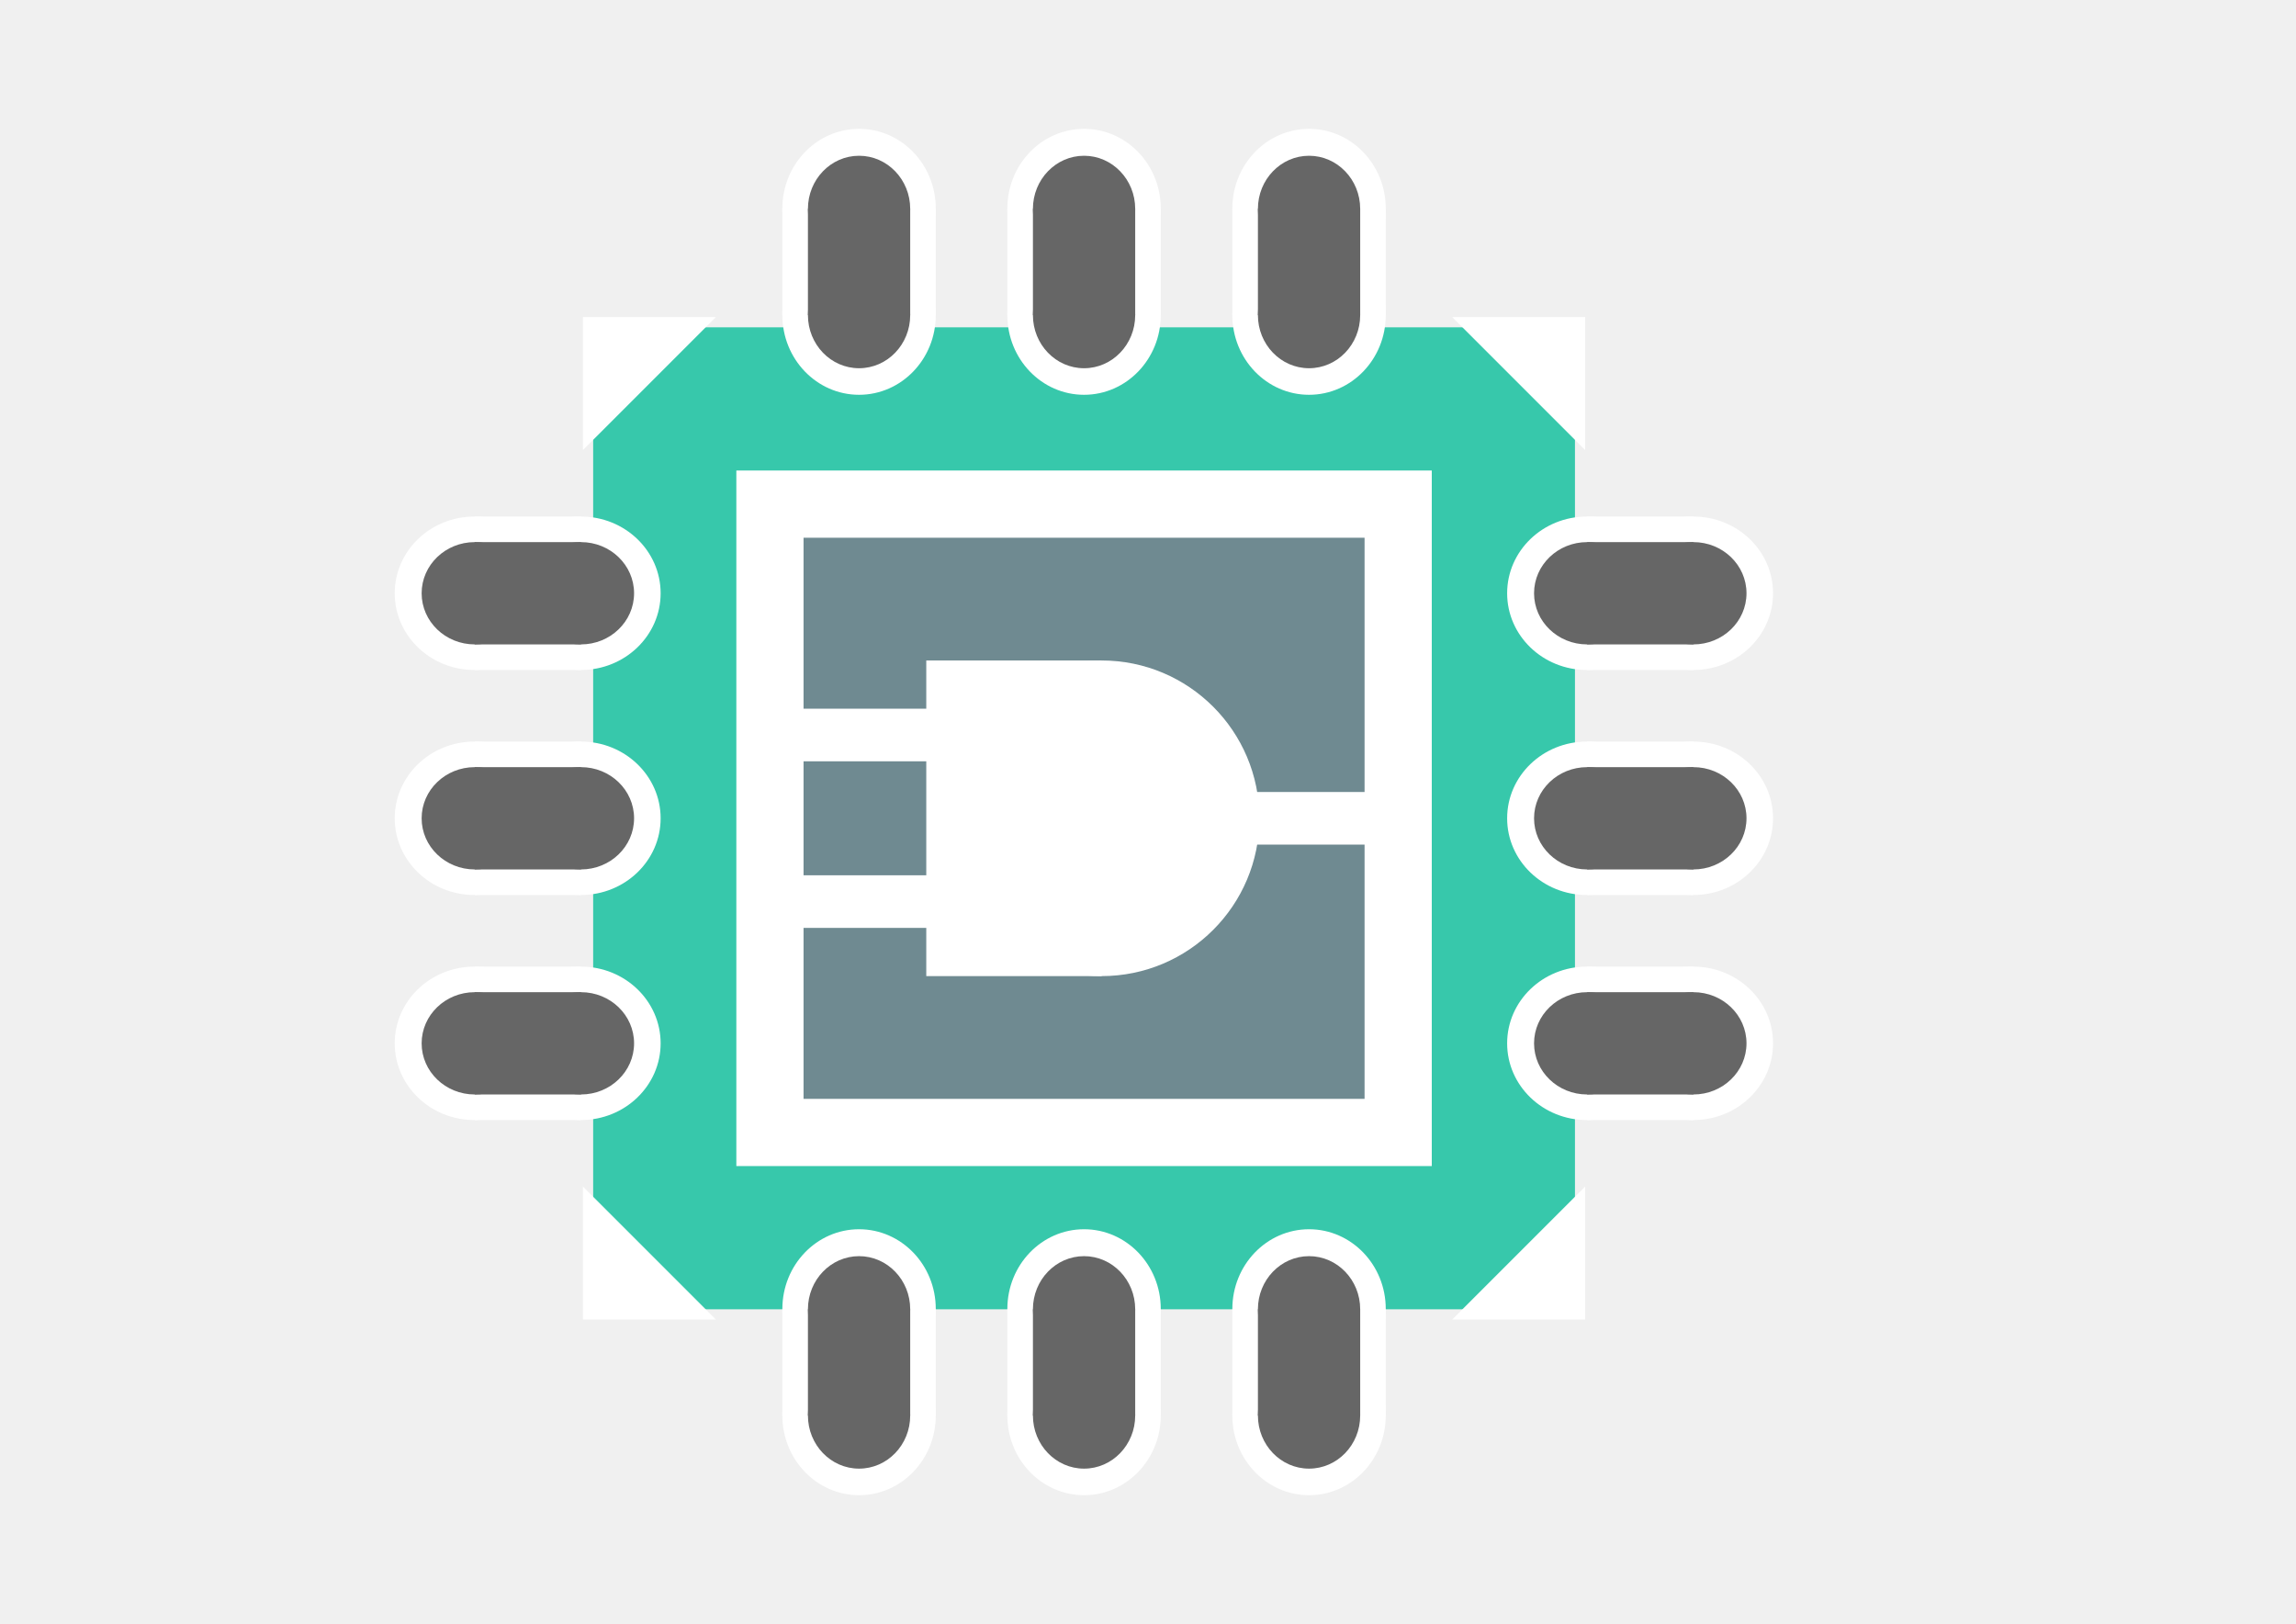
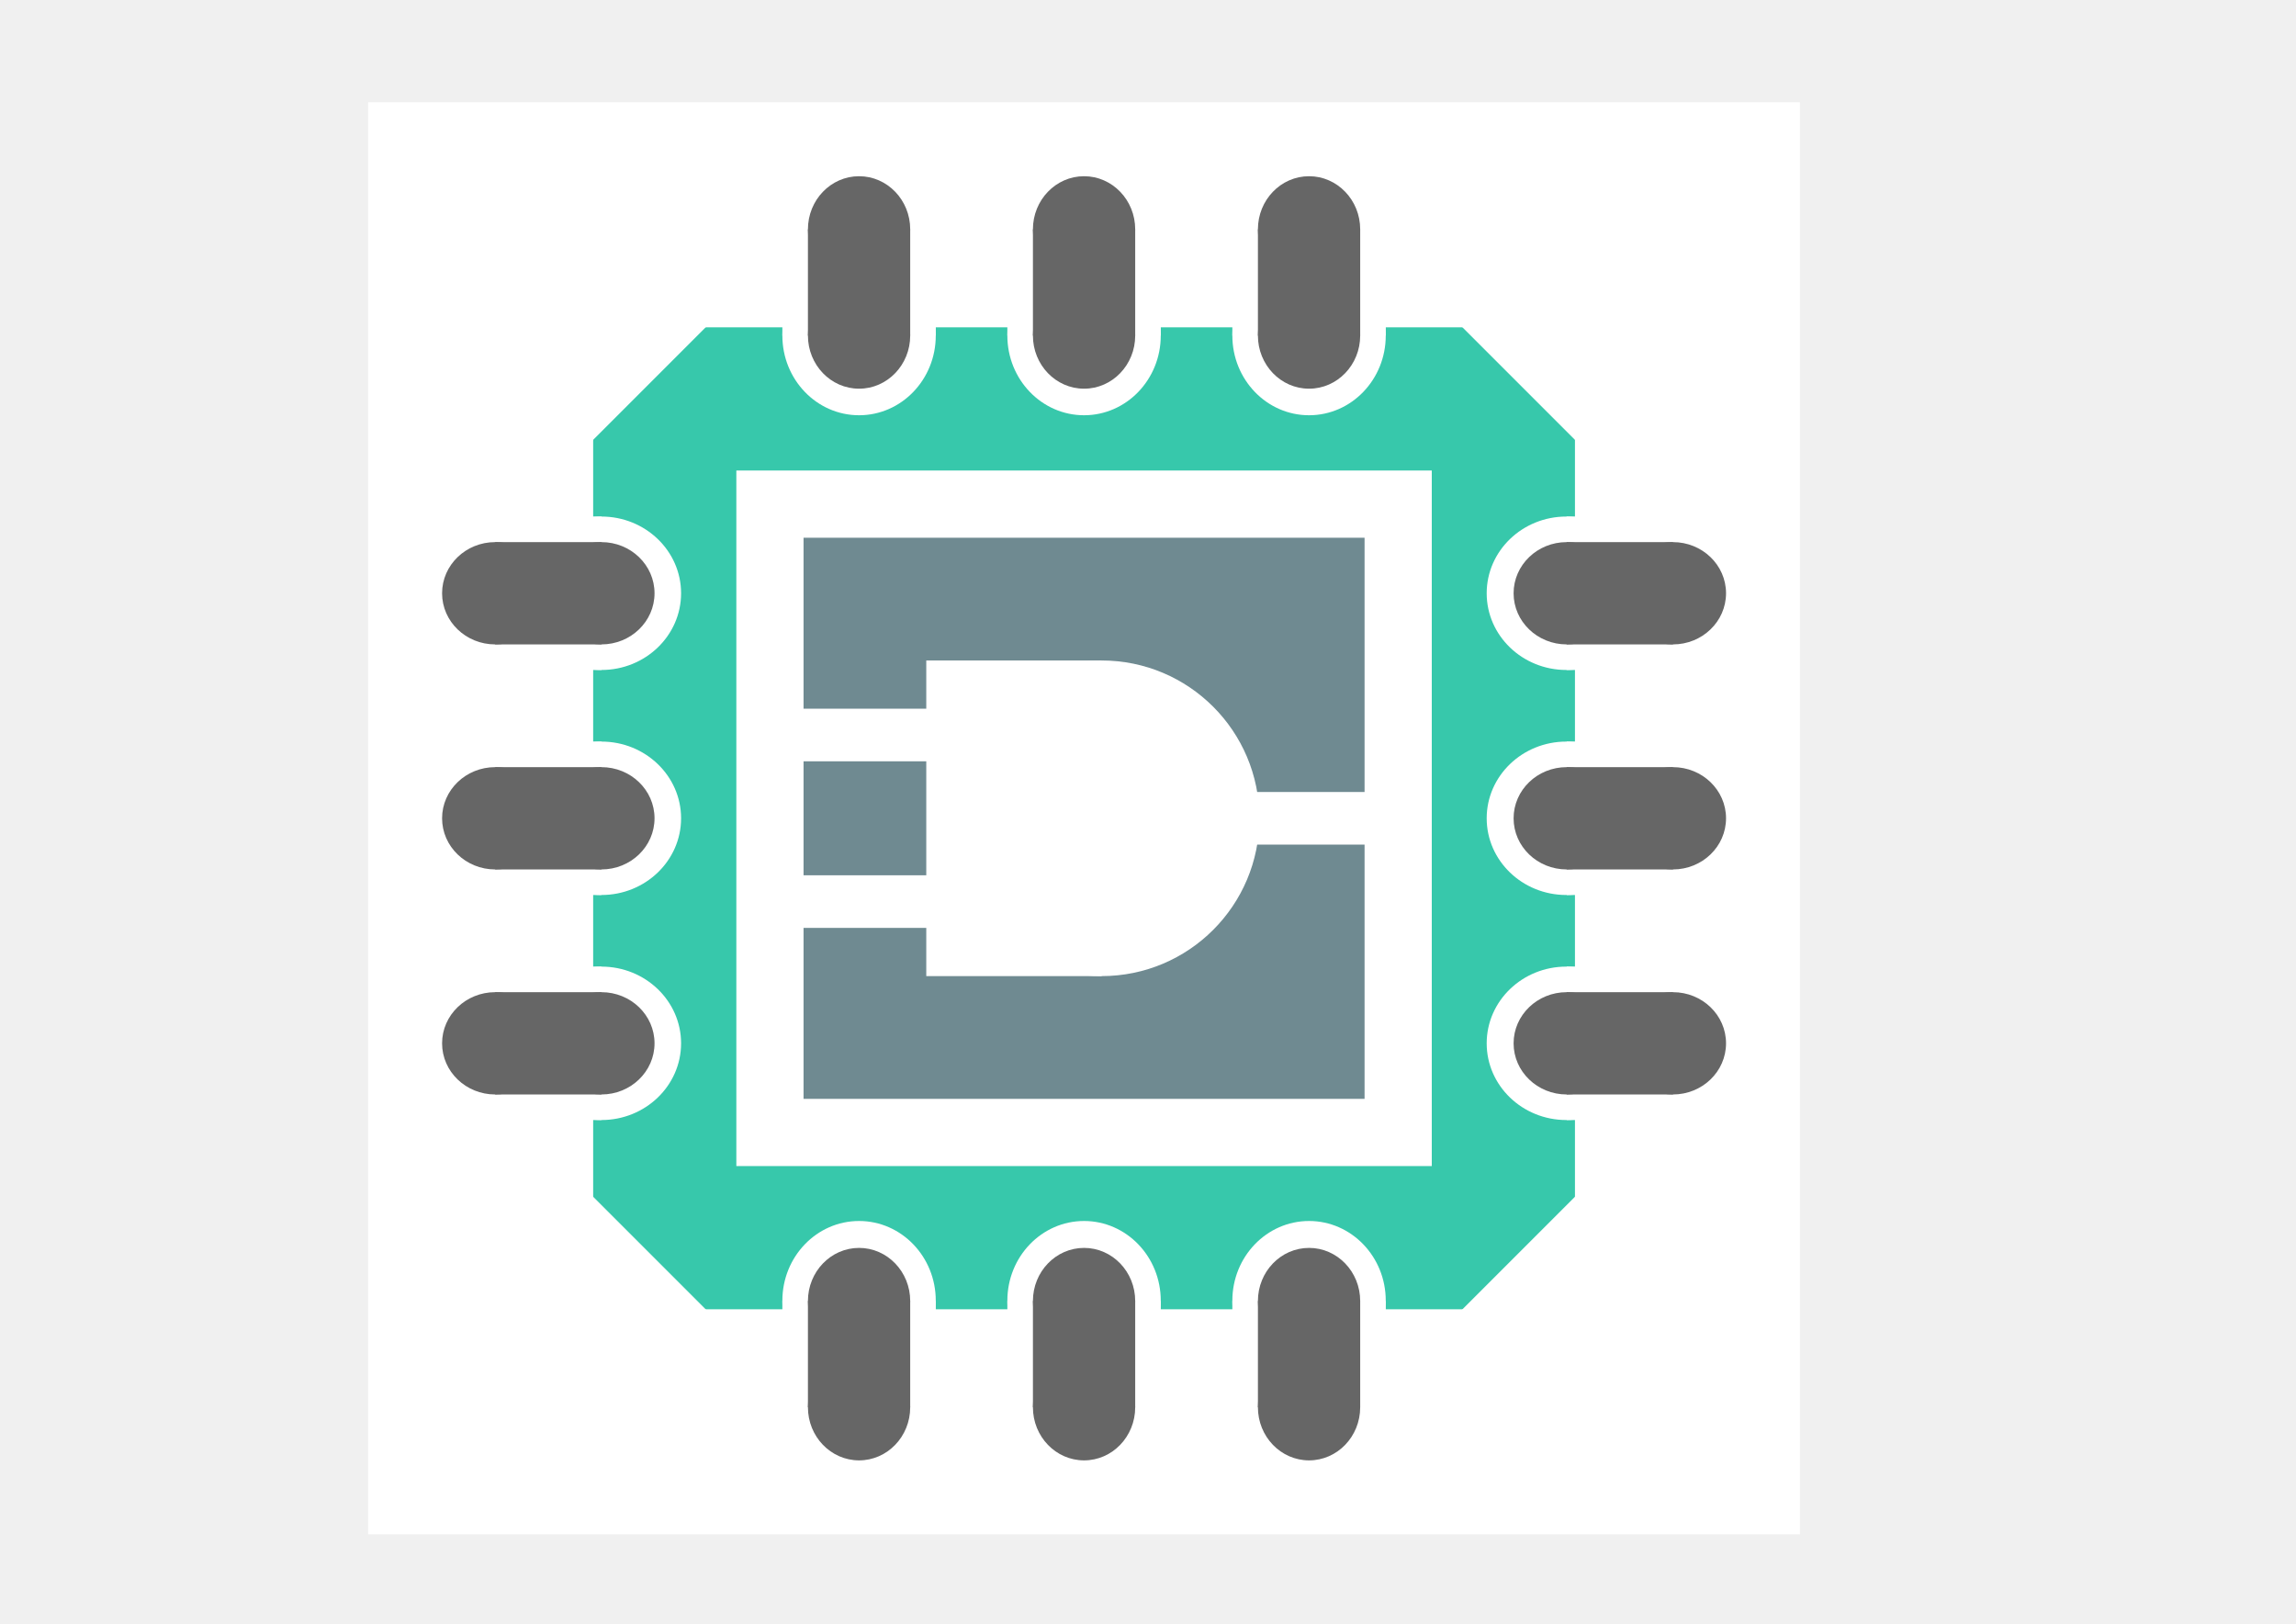
<svg xmlns="http://www.w3.org/2000/svg" width="297mm" height="210mm" viewBox="0 0 297 210" version="1.1" id="svg5">
  <defs id="defs2" />
+   <g id="layer5">
+     <rect style="fill:#ffffff;stroke-width:0.294" id="rect381" width="185.208" height="185.208" x="47.625" y="13.229" />
+   </g>
  <g id="layer4">
    <rect style="fill:#37c8ab;stroke-width:0.374" id="rect353" width="127" height="127" x="76.729" y="42.333" />
    <path style="display:inline;fill:#ffffff;stroke-width:0.287" d="M 92.604,41.01 75.406,58.208 V 41.01 h 17.198" id="path741" />
    <path style="display:inline;fill:#ffffff;stroke-width:0.287" d="m 187.854,41.01 17.198,17.198 V 41.01 Z" id="path743" />
    <path style="display:inline;fill:#ffffff;stroke-width:0.287" d="M 92.604,170.656 75.406,153.458 v 17.198 z" id="path745" />
    <path style="display:inline;fill:#ffffff;stroke-width:0.287" d="m 187.854,170.656 17.198,-17.198 v 17.198 z" id="path747" />
  </g>
  <g id="layer3" style="display:inline">
    <rect style="fill:#ffffff;stroke-width:0.129" id="rect367" width="89.958" height="89.958" x="95.25" y="60.854" />
-     <ellipse style="display:inline;fill:#ffffff;stroke-width:0.337" id="path1075" cx="140.229" cy="26.969" rx="9.922" ry="10.305" />
-     <ellipse style="display:inline;fill:#ffffff;stroke-width:0.337" id="path1075-5" cx="140.229" cy="40.755" rx="9.922" ry="10.305" />
-     <rect style="display:inline;fill:#ffffff;stroke-width:0.738" id="rect1018" width="19.844" height="13.74" x="130.307" y="27.015" />
-     <rect style="fill:#666666;stroke-width:0.337" id="rect908" width="13.229" height="13.74" x="133.615" y="27.015" />
-     <ellipse style="fill:#666666;stroke-width:0.337;fill-opacity:1" id="path962" cx="140.229" cy="27.015" rx="6.615" ry="6.87" />
-     <ellipse style="fill:#666666;stroke-width:0.337" id="path964" cx="140.229" cy="40.755" rx="6.615" ry="6.87" />
-     <ellipse style="display:inline;fill:#ffffff;stroke-width:0.337" id="path1075-3" cx="111.125" cy="26.969" rx="9.922" ry="10.305" />
-     <ellipse style="display:inline;fill:#ffffff;stroke-width:0.337" id="path1075-5-6" cx="111.125" cy="40.755" rx="9.922" ry="10.305" />
-     <rect style="display:inline;fill:#ffffff;stroke-width:0.738" id="rect1018-1" width="19.844" height="13.74" x="101.203" y="27.015" />
-     <rect style="display:inline;fill:#666666;stroke-width:0.337;fill-opacity:1" id="rect908-29" width="13.229" height="13.74" x="104.51" y="27.015" />
-     <ellipse style="display:inline;fill:#666666;stroke-width:0.337;fill-opacity:1" id="path962-3" cx="111.125" cy="27.015" rx="6.615" ry="6.87" />
-     <ellipse style="display:inline;fill:#666666;stroke-width:0.337" id="path964-1" cx="111.125" cy="40.755" rx="6.615" ry="6.87" />
-     <ellipse style="display:inline;fill:#ffffff;stroke-width:0.337" id="path1075-8" cx="169.333" cy="26.969" rx="9.922" ry="10.305" />
-     <ellipse style="display:inline;fill:#ffffff;stroke-width:0.337" id="path1075-5-7" cx="169.333" cy="40.755" rx="9.922" ry="10.305" />
-     <rect style="display:inline;fill:#ffffff;stroke-width:0.738" id="rect1018-9" width="19.844" height="13.74" x="159.411" y="27.015" />
-     <rect style="display:inline;fill:#666666;stroke-width:0.337" id="rect908-2" width="13.229" height="13.74" x="162.719" y="27.015" />
-     <ellipse style="display:inline;fill:#666666;stroke-width:0.337" id="path962-0" cx="169.333" cy="27.015" rx="6.615" ry="6.87" />
-     <ellipse style="display:inline;fill:#666666;stroke-width:0.337" id="path964-2" cx="169.333" cy="40.755" rx="6.615" ry="6.87" />
-     <ellipse style="display:inline;fill:#ffffff;stroke-width:0.337" id="path1075-0" cx="-105.833" cy="61.365" rx="9.922" ry="10.305" transform="rotate(-90)" />
-     <ellipse style="display:inline;fill:#ffffff;stroke-width:0.337" id="path1075-5-68" cx="-105.833" cy="75.151" rx="9.922" ry="10.305" transform="rotate(-90)" />
-     <rect style="display:inline;fill:#ffffff;stroke-width:0.738" id="rect1018-92" width="19.844" height="13.74" x="-115.755" y="61.411" transform="rotate(-90)" />
-     <rect style="fill:#666666;stroke-width:0.337" id="rect908-66" width="13.229" height="13.74" x="-112.448" y="61.411" transform="rotate(-90)" />
-     <ellipse style="fill:#666666;stroke-width:0.337" id="path962-4" cx="-105.833" cy="61.411" rx="6.615" ry="6.87" transform="rotate(-90)" />
-     <ellipse style="fill:#666666;stroke-width:0.337" id="path964-9" cx="-105.833" cy="75.151" rx="6.615" ry="6.87" transform="rotate(-90)" />
-     <ellipse style="display:inline;fill:#ffffff;stroke-width:0.337" id="path1075-3-5" cx="-134.938" cy="61.365" rx="9.922" ry="10.305" transform="rotate(-90)" />
-     <ellipse style="display:inline;fill:#ffffff;stroke-width:0.337" id="path1075-5-6-0" cx="-134.938" cy="75.151" rx="9.922" ry="10.305" transform="rotate(-90)" />
-     <rect style="display:inline;fill:#ffffff;stroke-width:0.738" id="rect1018-1-4" width="19.844" height="13.74" x="-144.859" y="61.411" transform="rotate(-90)" />
-     <rect style="display:inline;fill:#666666;stroke-width:0.337" id="rect908-29-8" width="13.229" height="13.74" x="-141.552" y="61.411" transform="rotate(-90)" />
-     <ellipse style="display:inline;fill:#666666;stroke-width:0.337" id="path962-3-7" cx="-134.938" cy="61.411" rx="6.615" ry="6.87" transform="rotate(-90)" />
-     <ellipse style="display:inline;fill:#666666;stroke-width:0.337" id="path964-1-1" cx="-134.938" cy="75.151" rx="6.615" ry="6.87" transform="rotate(-90)" />
-     <ellipse style="display:inline;fill:#ffffff;stroke-width:0.337" id="path1075-8-7" cx="-76.729" cy="61.365" rx="9.922" ry="10.305" transform="rotate(-90)" />
-     <ellipse style="display:inline;fill:#ffffff;stroke-width:0.337" id="path1075-5-7-2" cx="-76.729" cy="75.151" rx="9.922" ry="10.305" transform="rotate(-90)" />
-     <rect style="display:inline;fill:#ffffff;stroke-width:0.738" id="rect1018-9-7" width="19.844" height="13.74" x="-86.651" y="61.411" transform="rotate(-90)" />
-     <rect style="display:inline;fill:#666666;stroke-width:0.337" id="rect908-2-2" width="13.229" height="13.74" x="-83.344" y="61.411" transform="rotate(-90)" />
-     <ellipse style="display:inline;fill:#666666;stroke-width:0.337" id="path962-0-2" cx="-76.729" cy="61.411" rx="6.615" ry="6.87" transform="rotate(-90)" />
-     <ellipse style="display:inline;fill:#666666;stroke-width:0.337" id="path964-2-6" cx="-76.729" cy="75.151" rx="6.615" ry="6.87" transform="rotate(-90)" />
-     <ellipse style="display:inline;fill:#ffffff;stroke-width:0.337" id="path1075-0-6" cx="-105.833" cy="205.262" rx="9.922" ry="10.305" transform="rotate(-90)" />
-     <ellipse style="display:inline;fill:#ffffff;stroke-width:0.337" id="path1075-5-68-1" cx="-105.833" cy="219.048" rx="9.922" ry="10.305" transform="rotate(-90)" />
-     <rect style="display:inline;fill:#ffffff;stroke-width:0.738" id="rect1018-92-5" width="19.844" height="13.74" x="-115.755" y="205.308" transform="rotate(-90)" />
-     <rect style="fill:#666666;stroke-width:0.337" id="rect908-66-9" width="13.229" height="13.74" x="-112.448" y="205.308" transform="rotate(-90)" />
-     <ellipse style="fill:#666666;stroke-width:0.337" id="path962-4-4" cx="-105.833" cy="205.308" rx="6.615" ry="6.87" transform="rotate(-90)" />
-     <ellipse style="fill:#666666;stroke-width:0.337" id="path964-9-9" cx="-105.833" cy="219.048" rx="6.615" ry="6.87" transform="rotate(-90)" />
-     <ellipse style="display:inline;fill:#ffffff;stroke-width:0.337" id="path1075-3-5-0" cx="-134.938" cy="205.262" rx="9.922" ry="10.305" transform="rotate(-90)" />
-     <ellipse style="display:inline;fill:#ffffff;stroke-width:0.337" id="path1075-5-6-0-9" cx="-134.938" cy="219.048" rx="9.922" ry="10.305" transform="rotate(-90)" />
-     <rect style="display:inline;fill:#ffffff;stroke-width:0.738" id="rect1018-1-4-1" width="19.844" height="13.74" x="-144.859" y="205.308" transform="rotate(-90)" />
-     <rect style="display:inline;fill:#666666;stroke-width:0.337" id="rect908-29-8-7" width="13.229" height="13.74" x="-141.552" y="205.308" transform="rotate(-90)" />
-     <ellipse style="display:inline;fill:#666666;stroke-width:0.337" id="path962-3-7-7" cx="-134.938" cy="205.308" rx="6.615" ry="6.87" transform="rotate(-90)" />
-     <ellipse style="display:inline;fill:#666666;stroke-width:0.337" id="path964-1-1-1" cx="-134.938" cy="219.048" rx="6.615" ry="6.87" transform="rotate(-90)" />
-     <ellipse style="display:inline;fill:#ffffff;stroke-width:0.337" id="path1075-8-7-1" cx="-76.729" cy="205.262" rx="9.922" ry="10.305" transform="rotate(-90)" />
-     <ellipse style="display:inline;fill:#ffffff;stroke-width:0.337" id="path1075-5-7-2-5" cx="-76.729" cy="219.048" rx="9.922" ry="10.305" transform="rotate(-90)" />
-     <rect style="display:inline;fill:#ffffff;stroke-width:0.738" id="rect1018-9-7-9" width="19.844" height="13.74" x="-86.651" y="205.308" transform="rotate(-90)" />
-     <rect style="display:inline;fill:#666666;stroke-width:0.337" id="rect908-2-2-7" width="13.229" height="13.74" x="-83.344" y="205.308" transform="rotate(-90)" />
-     <ellipse style="display:inline;fill:#666666;stroke-width:0.337" id="path962-0-2-7" cx="-76.729" cy="205.308" rx="6.615" ry="6.87" transform="rotate(-90)" />
-     <ellipse style="display:inline;fill:#666666;stroke-width:0.337" id="path964-2-6-6" cx="-76.729" cy="219.048" rx="6.615" ry="6.87" transform="rotate(-90)" />
-     <ellipse style="display:inline;fill:#ffffff;stroke-width:0.337" id="path1075-36" cx="140.229" cy="169.288" rx="9.922" ry="10.305" />
-     <ellipse style="display:inline;fill:#ffffff;stroke-width:0.337" id="path1075-5-1" cx="140.229" cy="183.074" rx="9.922" ry="10.305" />
-     <rect style="display:inline;fill:#ffffff;stroke-width:0.738" id="rect1018-0" width="19.844" height="13.74" x="130.307" y="169.333" />
-     <rect style="fill:#666666;stroke-width:0.337" id="rect908-6" width="13.229" height="13.74" x="133.615" y="169.333" />
-     <ellipse style="fill:#666666;stroke-width:0.337" id="path962-32" cx="140.229" cy="169.333" rx="6.615" ry="6.87" />
-     <ellipse style="fill:#666666;stroke-width:0.337" id="path964-0" cx="140.229" cy="183.074" rx="6.615" ry="6.87" />
-     <ellipse style="display:inline;fill:#ffffff;stroke-width:0.337" id="path1075-3-6" cx="111.125" cy="169.288" rx="9.922" ry="10.305" />
-     <ellipse style="display:inline;fill:#ffffff;stroke-width:0.337" id="path1075-5-6-1" cx="111.125" cy="183.074" rx="9.922" ry="10.305" />
-     <rect style="display:inline;fill:#ffffff;stroke-width:0.738" id="rect1018-1-5" width="19.844" height="13.74" x="101.203" y="169.333" />
-     <rect style="display:inline;fill:#666666;stroke-width:0.337" id="rect908-29-5" width="13.229" height="13.74" x="104.51" y="169.333" />
-     <ellipse style="display:inline;fill:#666666;stroke-width:0.337" id="path962-3-4" cx="111.125" cy="169.333" rx="6.615" ry="6.87" />
-     <ellipse style="display:inline;fill:#666666;stroke-width:0.337" id="path964-1-7" cx="111.125" cy="183.074" rx="6.615" ry="6.87" />
-     <ellipse style="display:inline;fill:#ffffff;stroke-width:0.337" id="path1075-8-6" cx="169.333" cy="169.288" rx="9.922" ry="10.305" />
-     <ellipse style="display:inline;fill:#ffffff;stroke-width:0.337" id="path1075-5-7-5" cx="169.333" cy="183.074" rx="9.922" ry="10.305" />
-     <rect style="display:inline;fill:#ffffff;stroke-width:0.738" id="rect1018-9-6" width="19.844" height="13.74" x="159.411" y="169.333" />
-     <rect style="display:inline;fill:#666666;stroke-width:0.337" id="rect908-2-9" width="13.229" height="13.74" x="162.719" y="169.333" />
-     <ellipse style="display:inline;fill:#666666;stroke-width:0.337" id="path962-0-3" cx="169.333" cy="169.333" rx="6.615" ry="6.87" />
-     <ellipse style="display:inline;fill:#666666;stroke-width:0.337" id="path964-2-7" cx="169.333" cy="183.074" rx="6.615" ry="6.87" />
+     <ellipse style="display:inline;fill:#ffffff;stroke-width:0.337" id="path1075" cx="140.229" cy="29.615" rx="9.922" ry="10.305" />
+     <ellipse style="display:inline;fill:#ffffff;stroke-width:0.337" id="path1075-5" cx="140.229" cy="43.401" rx="9.922" ry="10.305" />
+     <rect style="display:inline;fill:#ffffff;stroke-width:0.738" id="rect1018" width="19.844" height="13.74" x="130.307" y="29.661" />
+     <rect style="fill:#666666;stroke-width:0.337" id="rect908" width="13.229" height="13.74" x="133.615" y="29.661" />
+     <ellipse style="fill:#666666;fill-opacity:1;stroke-width:0.337" id="path962" cx="140.229" cy="29.661" rx="6.615" ry="6.87" />
+     <ellipse style="fill:#666666;stroke-width:0.337" id="path964" cx="140.229" cy="43.401" rx="6.615" ry="6.87" />
+     <ellipse style="display:inline;fill:#ffffff;stroke-width:0.337" id="path1075-3" cx="111.125" cy="29.615" rx="9.922" ry="10.305" />
+     <ellipse style="display:inline;fill:#ffffff;stroke-width:0.337" id="path1075-5-6" cx="111.125" cy="43.401" rx="9.922" ry="10.305" />
+     <rect style="display:inline;fill:#ffffff;stroke-width:0.738" id="rect1018-1" width="19.844" height="13.74" x="101.203" y="29.661" />
+     <rect style="display:inline;fill:#666666;fill-opacity:1;stroke-width:0.337" id="rect908-29" width="13.229" height="13.74" x="104.51" y="29.661" />
+     <ellipse style="display:inline;fill:#666666;fill-opacity:1;stroke-width:0.337" id="path962-3" cx="111.125" cy="29.661" rx="6.615" ry="6.87" />
+     <ellipse style="display:inline;fill:#666666;stroke-width:0.337" id="path964-1" cx="111.125" cy="43.401" rx="6.615" ry="6.87" />
+     <ellipse style="display:inline;fill:#ffffff;stroke-width:0.337" id="path1075-8" cx="169.333" cy="29.615" rx="9.922" ry="10.305" />
+     <ellipse style="display:inline;fill:#ffffff;stroke-width:0.337" id="path1075-5-7" cx="169.333" cy="43.401" rx="9.922" ry="10.305" />
+     <rect style="display:inline;fill:#ffffff;stroke-width:0.738" id="rect1018-9" width="19.844" height="13.74" x="159.411" y="29.661" />
+     <rect style="display:inline;fill:#666666;stroke-width:0.337" id="rect908-2" width="13.229" height="13.74" x="162.719" y="29.661" />
+     <ellipse style="display:inline;fill:#666666;stroke-width:0.337" id="path962-0" cx="169.333" cy="29.661" rx="6.615" ry="6.87" />
+     <ellipse style="display:inline;fill:#666666;stroke-width:0.337" id="path964-2" cx="169.333" cy="43.401" rx="6.615" ry="6.87" />
+     <ellipse style="display:inline;fill:#ffffff;stroke-width:0.337" id="path1075-0" cx="-105.833" cy="64.011" rx="9.922" ry="10.305" transform="rotate(-90)" />
+     <ellipse style="display:inline;fill:#ffffff;stroke-width:0.337" id="path1075-5-68" cx="-105.833" cy="77.797" rx="9.922" ry="10.305" transform="rotate(-90)" />
+     <rect style="display:inline;fill:#ffffff;stroke-width:0.738" id="rect1018-92" width="19.844" height="13.74" x="-115.755" y="64.056" transform="rotate(-90)" />
+     <rect style="fill:#666666;stroke-width:0.337" id="rect908-66" width="13.229" height="13.74" x="-112.448" y="64.056" transform="rotate(-90)" />
+     <ellipse style="fill:#666666;stroke-width:0.337" id="path962-4" cx="-105.833" cy="64.056" rx="6.615" ry="6.87" transform="rotate(-90)" />
+     <ellipse style="fill:#666666;stroke-width:0.337" id="path964-9" cx="-105.833" cy="77.797" rx="6.615" ry="6.87" transform="rotate(-90)" />
+     <ellipse style="display:inline;fill:#ffffff;stroke-width:0.337" id="path1075-3-5" cx="-134.937" cy="64.011" rx="9.922" ry="10.305" transform="rotate(-90)" />
+     <ellipse style="display:inline;fill:#ffffff;stroke-width:0.337" id="path1075-5-6-0" cx="-134.937" cy="77.797" rx="9.922" ry="10.305" transform="rotate(-90)" />
+     <rect style="display:inline;fill:#ffffff;stroke-width:0.738" id="rect1018-1-4" width="19.844" height="13.74" x="-144.859" y="64.056" transform="rotate(-90)" />
+     <rect style="display:inline;fill:#666666;stroke-width:0.337" id="rect908-29-8" width="13.229" height="13.74" x="-141.552" y="64.056" transform="rotate(-90)" />
+     <ellipse style="display:inline;fill:#666666;stroke-width:0.337" id="path962-3-7" cx="-134.937" cy="64.056" rx="6.615" ry="6.87" transform="rotate(-90)" />
+     <ellipse style="display:inline;fill:#666666;stroke-width:0.337" id="path964-1-1" cx="-134.937" cy="77.797" rx="6.615" ry="6.87" transform="rotate(-90)" />
+     <ellipse style="display:inline;fill:#ffffff;stroke-width:0.337" id="path1075-8-7" cx="-76.729" cy="64.011" rx="9.922" ry="10.305" transform="rotate(-90)" />
+     <ellipse style="display:inline;fill:#ffffff;stroke-width:0.337" id="path1075-5-7-2" cx="-76.729" cy="77.797" rx="9.922" ry="10.305" transform="rotate(-90)" />
+     <rect style="display:inline;fill:#ffffff;stroke-width:0.738" id="rect1018-9-7" width="19.844" height="13.74" x="-86.651" y="64.056" transform="rotate(-90)" />
+     <rect style="display:inline;fill:#666666;stroke-width:0.337" id="rect908-2-2" width="13.229" height="13.74" x="-83.344" y="64.056" transform="rotate(-90)" />
+     <ellipse style="display:inline;fill:#666666;stroke-width:0.337" id="path962-0-2" cx="-76.729" cy="64.056" rx="6.615" ry="6.87" transform="rotate(-90)" />
+     <ellipse style="display:inline;fill:#666666;stroke-width:0.337" id="path964-2-6" cx="-76.729" cy="77.797" rx="6.615" ry="6.87" transform="rotate(-90)" />
+     <ellipse style="display:inline;fill:#ffffff;stroke-width:0.337" id="path1075-0-6" cx="-105.833" cy="202.616" rx="9.922" ry="10.305" transform="rotate(-90)" />
+     <ellipse style="display:inline;fill:#ffffff;stroke-width:0.337" id="path1075-5-68-1" cx="-105.833" cy="216.402" rx="9.922" ry="10.305" transform="rotate(-90)" />
+     <rect style="display:inline;fill:#ffffff;stroke-width:0.738" id="rect1018-92-5" width="19.844" height="13.74" x="-115.755" y="202.662" transform="rotate(-90)" />
+     <rect style="fill:#666666;stroke-width:0.337" id="rect908-66-9" width="13.229" height="13.74" x="-112.448" y="202.662" transform="rotate(-90)" />
+     <ellipse style="fill:#666666;stroke-width:0.337" id="path962-4-4" cx="-105.833" cy="202.662" rx="6.615" ry="6.87" transform="rotate(-90)" />
+     <ellipse style="fill:#666666;stroke-width:0.337" id="path964-9-9" cx="-105.833" cy="216.402" rx="6.615" ry="6.87" transform="rotate(-90)" />
+     <ellipse style="display:inline;fill:#ffffff;stroke-width:0.337" id="path1075-3-5-0" cx="-134.937" cy="202.616" rx="9.922" ry="10.305" transform="rotate(-90)" />
+     <ellipse style="display:inline;fill:#ffffff;stroke-width:0.337" id="path1075-5-6-0-9" cx="-134.937" cy="216.402" rx="9.922" ry="10.305" transform="rotate(-90)" />
+     <rect style="display:inline;fill:#ffffff;stroke-width:0.738" id="rect1018-1-4-1" width="19.844" height="13.74" x="-144.859" y="202.662" transform="rotate(-90)" />
+     <rect style="display:inline;fill:#666666;stroke-width:0.337" id="rect908-29-8-7" width="13.229" height="13.74" x="-141.552" y="202.662" transform="rotate(-90)" />
+     <ellipse style="display:inline;fill:#666666;stroke-width:0.337" id="path962-3-7-7" cx="-134.937" cy="202.662" rx="6.615" ry="6.87" transform="rotate(-90)" />
+     <ellipse style="display:inline;fill:#666666;stroke-width:0.337" id="path964-1-1-1" cx="-134.937" cy="216.402" rx="6.615" ry="6.87" transform="rotate(-90)" />
+     <ellipse style="display:inline;fill:#ffffff;stroke-width:0.337" id="path1075-8-7-1" cx="-76.729" cy="202.616" rx="9.922" ry="10.305" transform="rotate(-90)" />
+     <ellipse style="display:inline;fill:#ffffff;stroke-width:0.337" id="path1075-5-7-2-5" cx="-76.729" cy="216.402" rx="9.922" ry="10.305" transform="rotate(-90)" />
+     <rect style="display:inline;fill:#ffffff;stroke-width:0.738" id="rect1018-9-7-9" width="19.844" height="13.74" x="-86.651" y="202.662" transform="rotate(-90)" />
+     <rect style="display:inline;fill:#666666;stroke-width:0.337" id="rect908-2-2-7" width="13.229" height="13.74" x="-83.344" y="202.662" transform="rotate(-90)" />
+     <ellipse style="display:inline;fill:#666666;stroke-width:0.337" id="path962-0-2-7" cx="-76.729" cy="202.662" rx="6.615" ry="6.87" transform="rotate(-90)" />
+     <ellipse style="display:inline;fill:#666666;stroke-width:0.337" id="path964-2-6-6" cx="-76.729" cy="216.402" rx="6.615" ry="6.87" transform="rotate(-90)" />
+     <ellipse style="display:inline;fill:#ffffff;stroke-width:0.337" id="path1075-36" cx="140.229" cy="168.221" rx="9.922" ry="10.305" />
+     <ellipse style="display:inline;fill:#ffffff;stroke-width:0.337" id="path1075-5-1" cx="140.229" cy="182.006" rx="9.922" ry="10.305" />
+     <rect style="display:inline;fill:#ffffff;stroke-width:0.738" id="rect1018-0" width="19.844" height="13.74" x="130.307" y="168.266" />
+     <rect style="fill:#666666;stroke-width:0.337" id="rect908-6" width="13.229" height="13.74" x="133.615" y="168.266" />
+     <ellipse style="fill:#666666;stroke-width:0.337" id="path962-32" cx="140.229" cy="168.266" rx="6.615" ry="6.87" />
+     <ellipse style="fill:#666666;stroke-width:0.337" id="path964-0" cx="140.229" cy="182.006" rx="6.615" ry="6.87" />
+     <ellipse style="display:inline;fill:#ffffff;stroke-width:0.337" id="path1075-3-6" cx="111.125" cy="168.221" rx="9.922" ry="10.305" />
+     <ellipse style="display:inline;fill:#ffffff;stroke-width:0.337" id="path1075-5-6-1" cx="111.125" cy="182.006" rx="9.922" ry="10.305" />
+     <rect style="display:inline;fill:#ffffff;stroke-width:0.738" id="rect1018-1-5" width="19.844" height="13.74" x="101.203" y="168.266" />
+     <rect style="display:inline;fill:#666666;stroke-width:0.337" id="rect908-29-5" width="13.229" height="13.74" x="104.51" y="168.266" />
+     <ellipse style="display:inline;fill:#666666;stroke-width:0.337" id="path962-3-4" cx="111.125" cy="168.266" rx="6.615" ry="6.87" />
+     <ellipse style="display:inline;fill:#666666;stroke-width:0.337" id="path964-1-7" cx="111.125" cy="182.006" rx="6.615" ry="6.87" />
+     <ellipse style="display:inline;fill:#ffffff;stroke-width:0.337" id="path1075-8-6" cx="169.333" cy="168.221" rx="9.922" ry="10.305" />
+     <ellipse style="display:inline;fill:#ffffff;stroke-width:0.337" id="path1075-5-7-5" cx="169.333" cy="182.006" rx="9.922" ry="10.305" />
+     <rect style="display:inline;fill:#ffffff;stroke-width:0.738" id="rect1018-9-6" width="19.844" height="13.74" x="159.411" y="168.266" />
+     <rect style="display:inline;fill:#666666;stroke-width:0.337" id="rect908-2-9" width="13.229" height="13.74" x="162.719" y="168.266" />
+     <ellipse style="display:inline;fill:#666666;stroke-width:0.337" id="path962-0-3" cx="169.333" cy="168.266" rx="6.615" ry="6.87" />
+     <ellipse style="display:inline;fill:#666666;stroke-width:0.337" id="path964-2-7" cx="169.333" cy="182.006" rx="6.615" ry="6.87" />
  </g>
  <g id="layer2" style="display:inline">
    <rect style="display:inline;fill:#6f8a91;stroke-width:0.113" id="rect190" width="72.571" height="72.571" x="103.943" y="69.548" />
  </g>
  <g id="layer1" style="display:inline">
    <rect style="display:inline;fill:#ffffff;stroke-width:0.108" id="rect455" width="22.679" height="40.821" x="119.818" y="85.423" />
    <circle style="display:inline;fill:#ffffff;stroke-width:0.102" id="path509" cx="142.497" cy="105.833" r="20.411" />
    <rect style="fill:#ffffff;stroke-width:0.139" id="rect511" width="20.411" height="6.804" x="101.676" y="91.659" />
    <rect style="display:inline;fill:#ffffff;stroke-width:0.139" id="rect513" width="20.411" height="6.804" x="101.676" y="113.204" />
    <rect style="display:inline;fill:#ffffff;stroke-width:0.108" id="rect515" width="20.411" height="6.804" x="158.372" y="102.432" />
  </g>
</svg>
